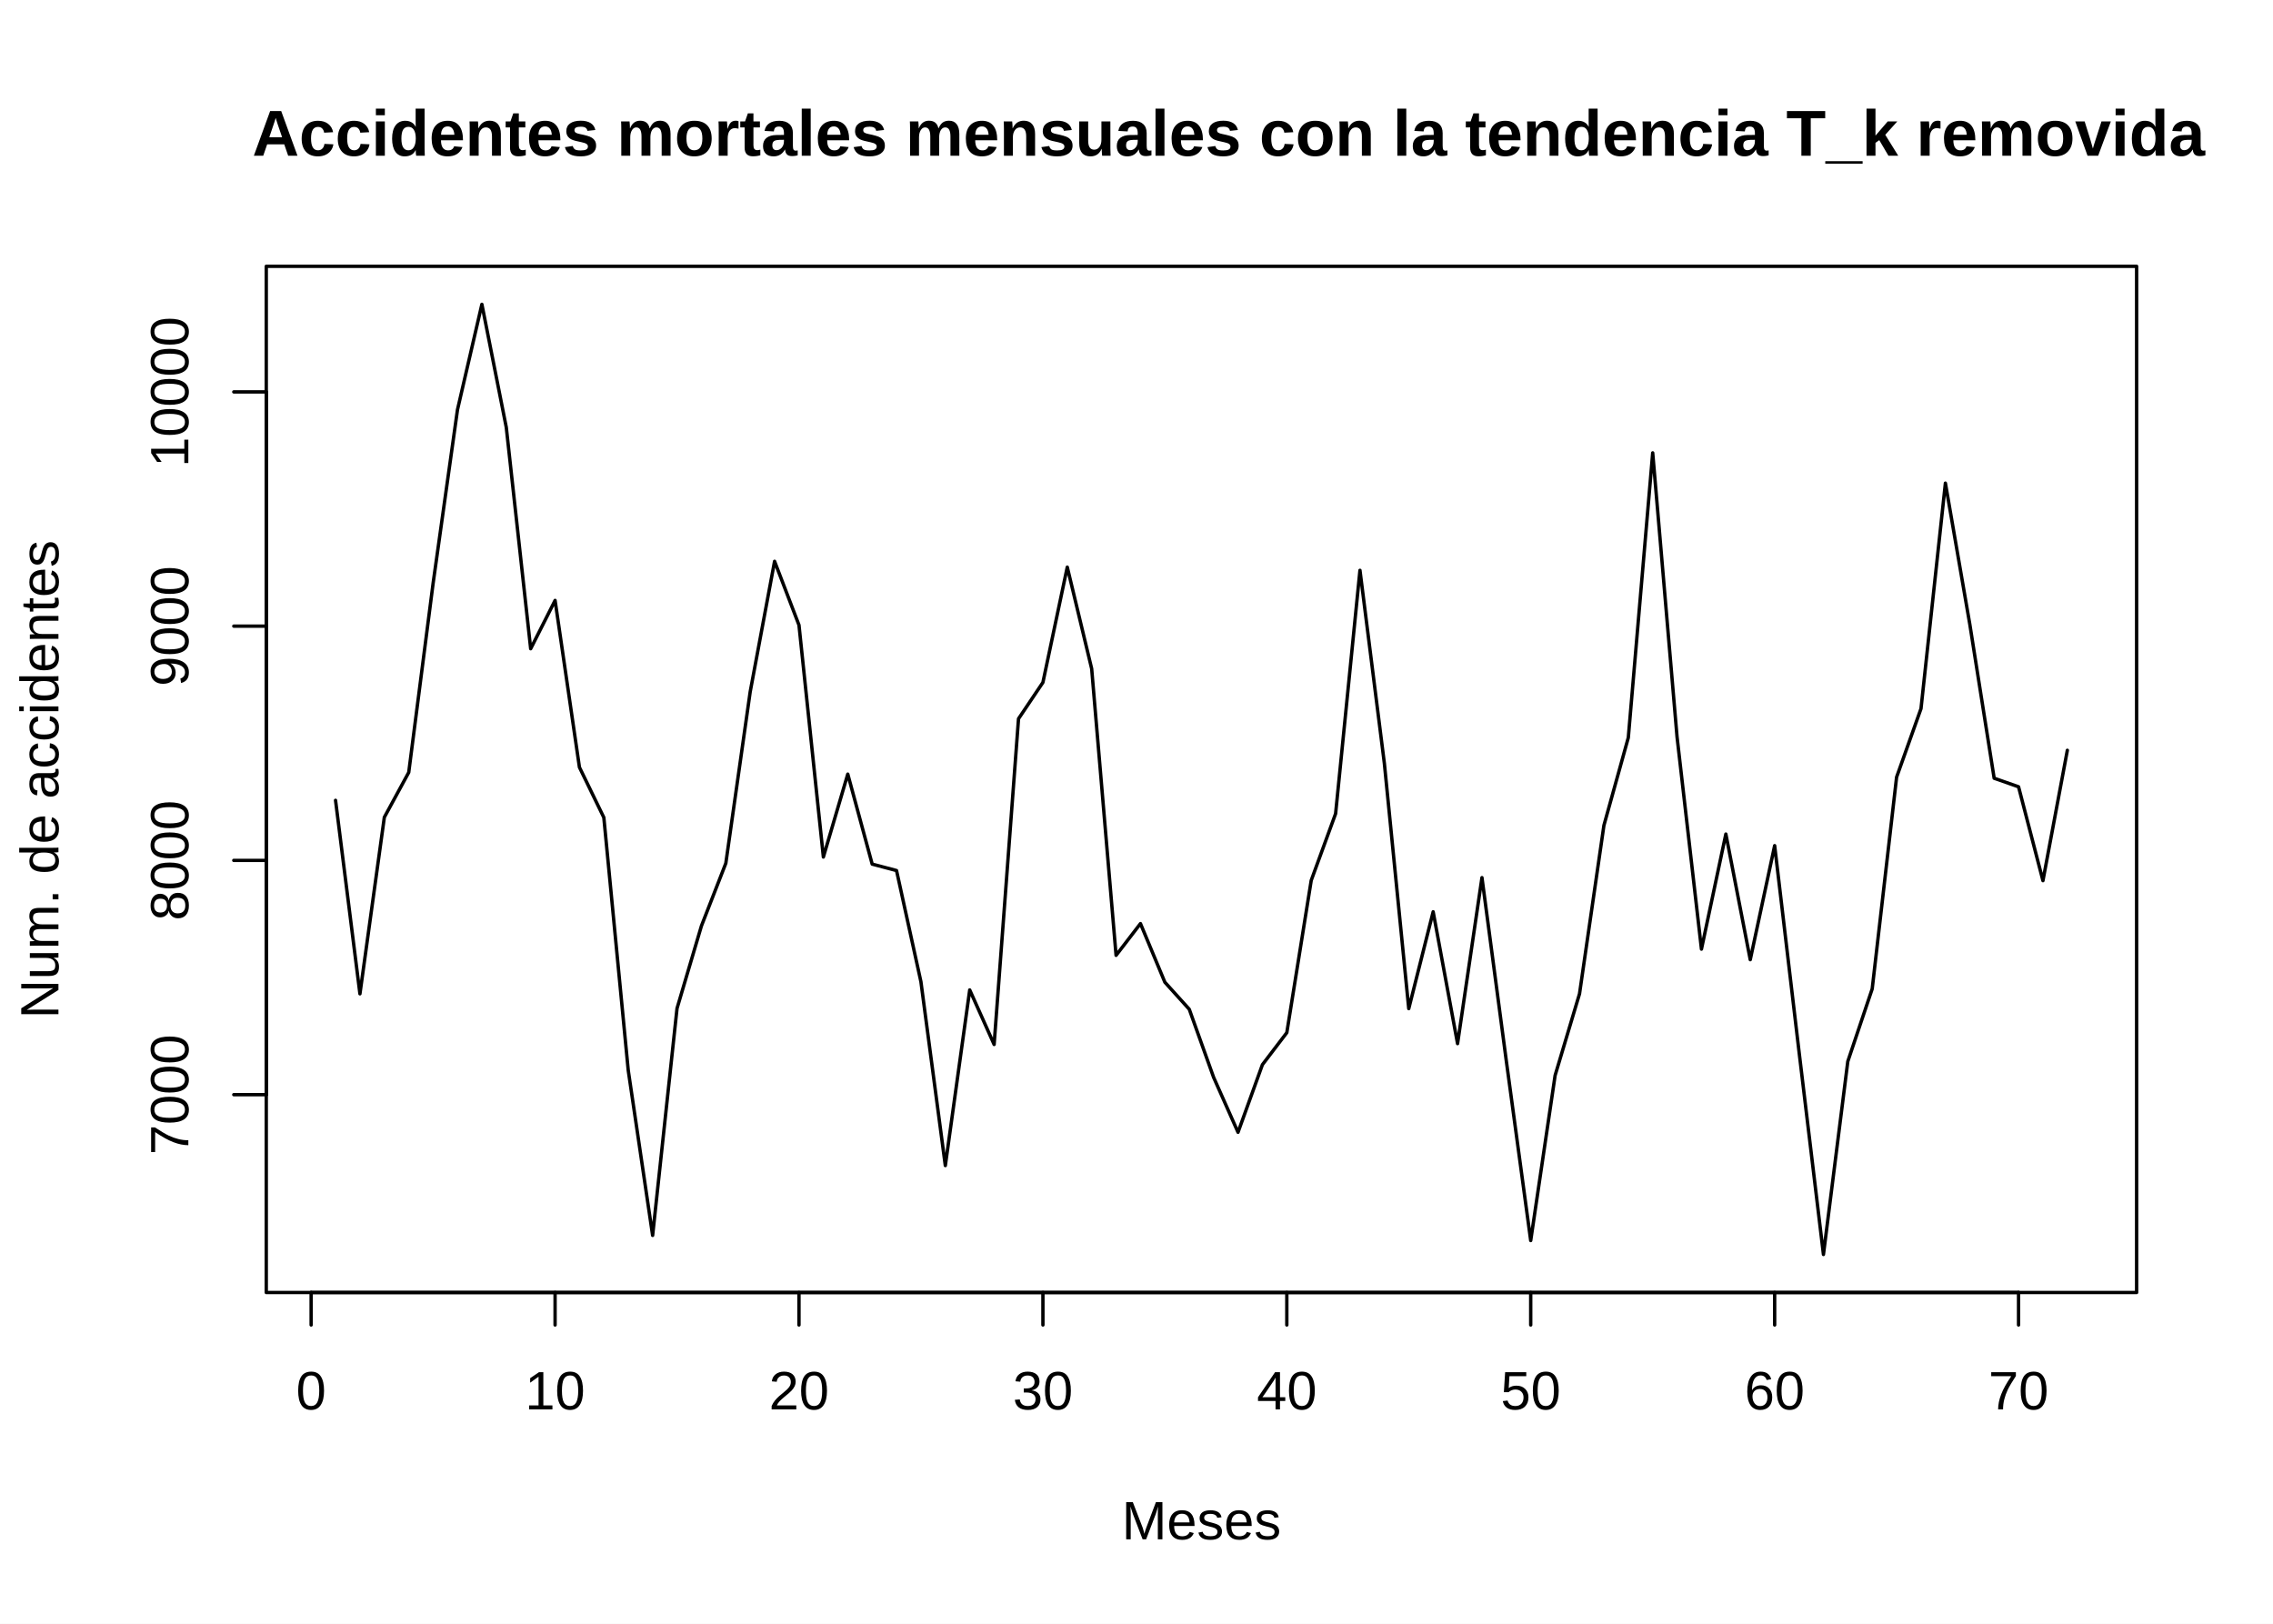
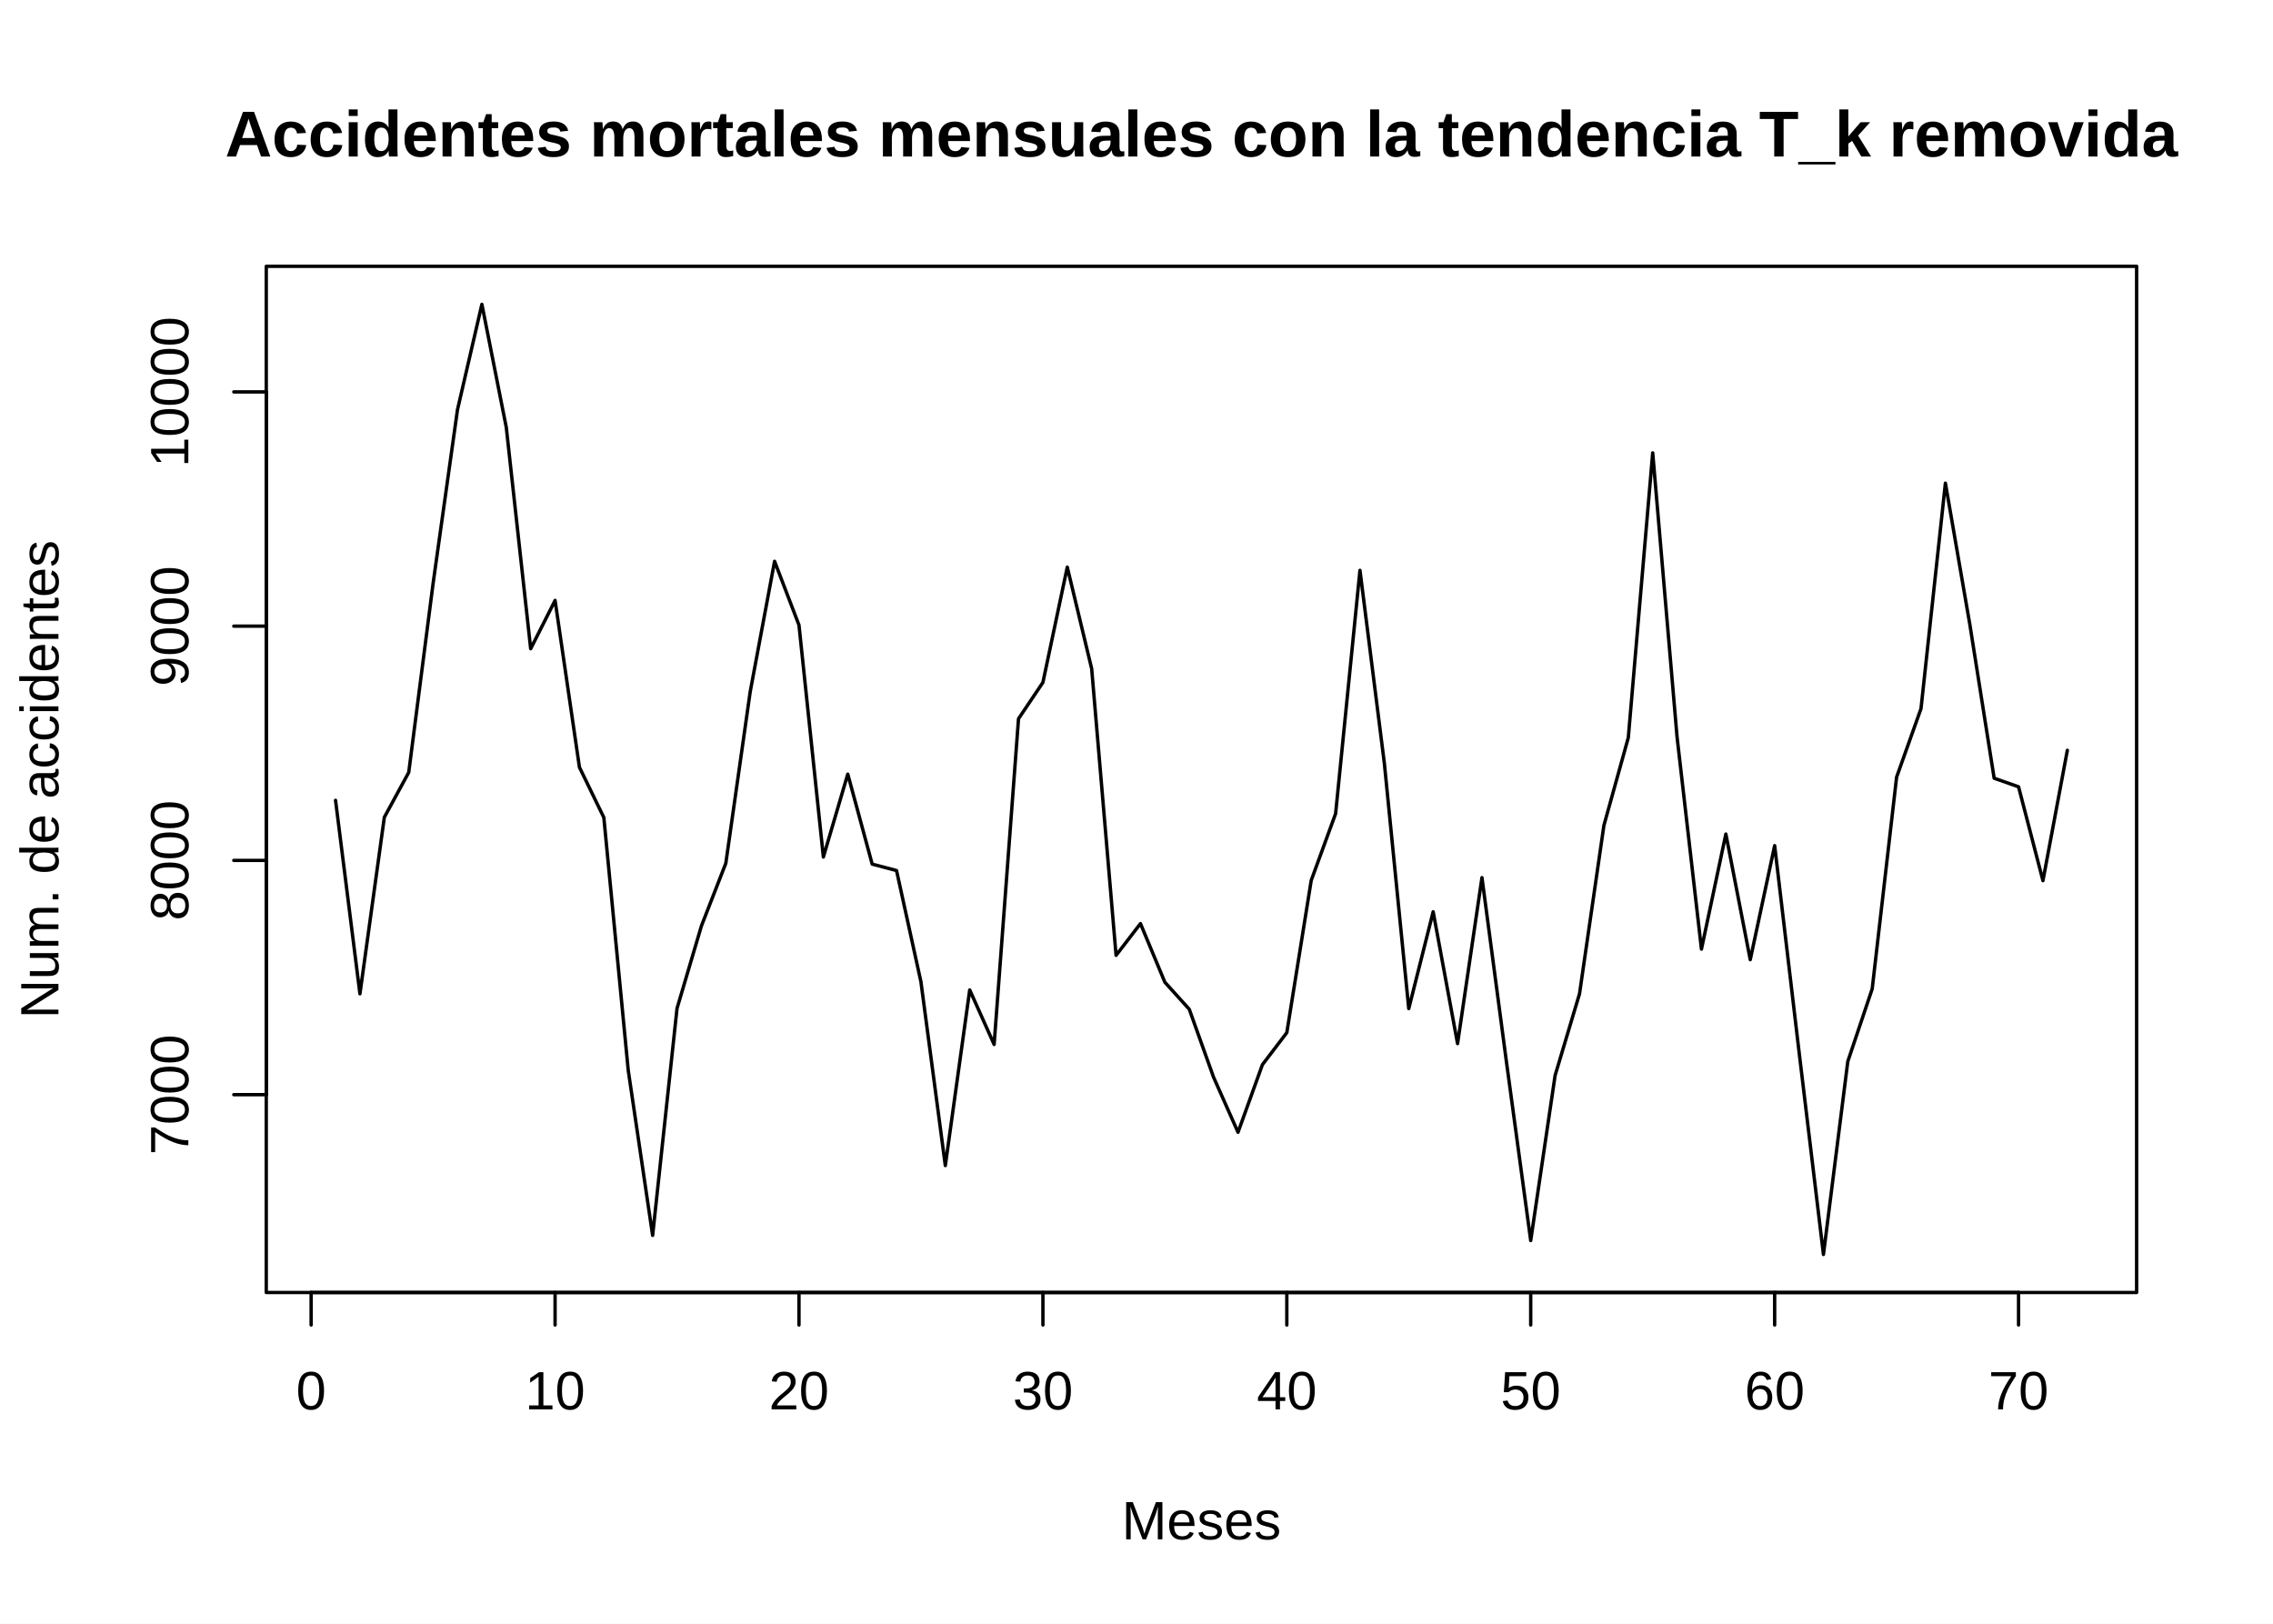
- <svg xmlns="http://www.w3.org/2000/svg" viewBox="0 0 504.00 360.00">
+ <svg xmlns="http://www.w3.org/2000/svg" class="svglite" width="504.00pt" height="360.00pt" viewBox="0 0 504.00 360.00">
  <defs>
    <style type="text/css">
-     line, polyline, polygon, path, rect, circle {
+     .svglite line, .svglite polyline, .svglite polygon, .svglite path, .svglite rect, .svglite circle {
      fill: none;
      stroke: #000000;
      stroke-linecap: round;
      stroke-linejoin: round;
      stroke-miterlimit: 10.00;
    }
+     .svglite text {
+       white-space: pre;
+     }
  </style>
  </defs>
  <rect width="100%" height="100%" style="stroke: none; fill: #FFFFFF;" />
  <defs>
-     <clipPath id="cpNTkuMDR8NDczLjc2fDI4Ni41Nnw1OS4wNA==">
+     <clipPath id="cpMC4wMHw1MDQuMDB8MC4wMHwzNjAuMDA=">
+       <rect x="0.00" y="0.00" width="504.00" height="360.00" />
+     </clipPath>
+   </defs>
+   <g clip-path="url(#cpMC4wMHw1MDQuMDB8MC4wMHwzNjAuMDA=)">
+ </g>
+   <defs>
+     <clipPath id="cpNTkuMDR8NDczLjc2fDU5LjA0fDI4Ni41Ng==">
      <rect x="59.04" y="59.04" width="414.72" height="227.52" />
    </clipPath>
  </defs>
-   <polyline points="74.40,177.44 79.81,220.34 85.22,181.20 90.63,171.25 96.03,129.36 101.44,90.84 106.85,67.47 112.26,94.75 117.67,143.83 123.08,133.12 128.48,170.11 133.89,181.25 139.30,237.29 144.71,273.90 150.12,223.57 155.53,205.29 160.94,191.39 166.34,153.40 171.75,124.45 177.16,138.59 182.57,190.01 187.98,171.63 193.39,191.58 198.79,193.01 204.20,217.67 209.61,258.42 215.02,219.48 220.43,231.57 225.84,159.35 231.25,151.30 236.65,125.74 242.06,148.26 247.47,211.81 252.88,204.77 258.29,217.77 263.70,223.76 269.10,238.86 274.51,251.04 279.92,236.05 285.33,228.95 290.74,195.20 296.15,180.39 301.55,126.45 306.96,169.25 312.37,223.62 317.78,202.15 323.19,231.38 328.60,194.58 334.01,235.29 339.41,275.04 344.82,238.43 350.23,220.34 355.64,183.01 361.05,163.54 366.46,100.41 371.86,163.40 377.27,210.43 382.68,184.92 388.09,212.77 393.50,187.49 398.91,233.19 404.32,278.13 409.72,235.33 415.13,219.24 420.54,172.30 425.95,157.11 431.36,107.12 436.77,138.40 442.17,172.54 447.58,174.44 452.99,195.25 458.40,166.35 " style="stroke-width: 0.75;" clip-path="url(#cpNTkuMDR8NDczLjc2fDI4Ni41Nnw1OS4wNA==)" />
-   <defs>
-     <clipPath id="cpMC4wMHw1MDQuMDB8MzYwLjAwfDAuMDA=">
-       <rect x="0.00" y="0.00" width="504.00" height="360.00" />
-     </clipPath>
-   </defs>
-   <line x1="68.99" y1="286.56" x2="447.58" y2="286.56" style="stroke-width: 0.75;" clip-path="url(#cpMC4wMHw1MDQuMDB8MzYwLjAwfDAuMDA=)" />
-   <line x1="68.99" y1="286.56" x2="68.99" y2="293.76" style="stroke-width: 0.75;" clip-path="url(#cpMC4wMHw1MDQuMDB8MzYwLjAwfDAuMDA=)" />
-   <line x1="123.08" y1="286.56" x2="123.08" y2="293.76" style="stroke-width: 0.75;" clip-path="url(#cpMC4wMHw1MDQuMDB8MzYwLjAwfDAuMDA=)" />
-   <line x1="177.16" y1="286.56" x2="177.16" y2="293.76" style="stroke-width: 0.75;" clip-path="url(#cpMC4wMHw1MDQuMDB8MzYwLjAwfDAuMDA=)" />
-   <line x1="231.25" y1="286.56" x2="231.25" y2="293.76" style="stroke-width: 0.75;" clip-path="url(#cpMC4wMHw1MDQuMDB8MzYwLjAwfDAuMDA=)" />
-   <line x1="285.33" y1="286.56" x2="285.33" y2="293.76" style="stroke-width: 0.75;" clip-path="url(#cpMC4wMHw1MDQuMDB8MzYwLjAwfDAuMDA=)" />
-   <line x1="339.41" y1="286.56" x2="339.41" y2="293.76" style="stroke-width: 0.75;" clip-path="url(#cpMC4wMHw1MDQuMDB8MzYwLjAwfDAuMDA=)" />
-   <line x1="393.50" y1="286.56" x2="393.50" y2="293.76" style="stroke-width: 0.75;" clip-path="url(#cpMC4wMHw1MDQuMDB8MzYwLjAwfDAuMDA=)" />
-   <line x1="447.58" y1="286.56" x2="447.58" y2="293.76" style="stroke-width: 0.75;" clip-path="url(#cpMC4wMHw1MDQuMDB8MzYwLjAwfDAuMDA=)" />
-   <g clip-path="url(#cpMC4wMHw1MDQuMDB8MzYwLjAwfDAuMDA=)">
-     <text x="65.65" y="312.48" style="font-size: 12.00px; font-family: Arial;" textLength="6.67px" lengthAdjust="spacingAndGlyphs">0</text>
+   <g clip-path="url(#cpNTkuMDR8NDczLjc2fDU5LjA0fDI4Ni41Ng==)">
+     <polyline points="74.40,177.44 79.81,220.34 85.22,181.20 90.63,171.25 96.03,129.36 101.44,90.84 106.85,67.47 112.26,94.75 117.67,143.83 123.08,133.12 128.48,170.11 133.89,181.25 139.30,237.29 144.71,273.90 150.12,223.57 155.53,205.29 160.94,191.39 166.34,153.40 171.75,124.45 177.16,138.59 182.57,190.01 187.98,171.63 193.39,191.58 198.79,193.01 204.20,217.67 209.61,258.42 215.02,219.48 220.43,231.57 225.84,159.35 231.25,151.30 236.65,125.74 242.06,148.26 247.47,211.81 252.88,204.77 258.29,217.77 263.70,223.76 269.10,238.86 274.51,251.04 279.92,236.05 285.33,228.95 290.74,195.20 296.15,180.39 301.55,126.45 306.96,169.25 312.37,223.62 317.78,202.15 323.19,231.38 328.60,194.58 334.01,235.29 339.41,275.04 344.82,238.43 350.23,220.34 355.64,183.01 361.05,163.54 366.46,100.41 371.86,163.40 377.27,210.43 382.68,184.92 388.09,212.77 393.50,187.49 398.91,233.19 404.32,278.13 409.72,235.33 415.13,219.24 420.54,172.30 425.95,157.11 431.36,107.12 436.77,138.40 442.17,172.54 447.58,174.44 452.99,195.25 458.40,166.35 " style="stroke-width: 0.75;" />
  </g>
-   <g clip-path="url(#cpMC4wMHw1MDQuMDB8MzYwLjAwfDAuMDA=)">
-     <text x="116.40" y="312.48" style="font-size: 12.00px; font-family: Arial;" textLength="13.35px" lengthAdjust="spacingAndGlyphs">10</text>
-   </g>
-   <g clip-path="url(#cpMC4wMHw1MDQuMDB8MzYwLjAwfDAuMDA=)">
-     <text x="170.49" y="312.48" style="font-size: 12.00px; font-family: Arial;" textLength="13.35px" lengthAdjust="spacingAndGlyphs">20</text>
-   </g>
-   <g clip-path="url(#cpMC4wMHw1MDQuMDB8MzYwLjAwfDAuMDA=)">
-     <text x="224.57" y="312.48" style="font-size: 12.00px; font-family: Arial;" textLength="13.35px" lengthAdjust="spacingAndGlyphs">30</text>
-   </g>
-   <g clip-path="url(#cpMC4wMHw1MDQuMDB8MzYwLjAwfDAuMDA=)">
-     <text x="278.66" y="312.48" style="font-size: 12.00px; font-family: Arial;" textLength="13.35px" lengthAdjust="spacingAndGlyphs">40</text>
-   </g>
-   <g clip-path="url(#cpMC4wMHw1MDQuMDB8MzYwLjAwfDAuMDA=)">
-     <text x="332.74" y="312.48" style="font-size: 12.00px; font-family: Arial;" textLength="13.35px" lengthAdjust="spacingAndGlyphs">50</text>
-   </g>
-   <g clip-path="url(#cpMC4wMHw1MDQuMDB8MzYwLjAwfDAuMDA=)">
-     <text x="386.82" y="312.48" style="font-size: 12.00px; font-family: Arial;" textLength="13.35px" lengthAdjust="spacingAndGlyphs">60</text>
-   </g>
-   <g clip-path="url(#cpMC4wMHw1MDQuMDB8MzYwLjAwfDAuMDA=)">
-     <text x="440.91" y="312.48" style="font-size: 12.00px; font-family: Arial;" textLength="13.35px" lengthAdjust="spacingAndGlyphs">70</text>
-   </g>
-   <line x1="59.04" y1="242.70" x2="59.04" y2="86.89" style="stroke-width: 0.75;" clip-path="url(#cpMC4wMHw1MDQuMDB8MzYwLjAwfDAuMDA=)" />
-   <line x1="59.04" y1="242.70" x2="51.84" y2="242.70" style="stroke-width: 0.75;" clip-path="url(#cpMC4wMHw1MDQuMDB8MzYwLjAwfDAuMDA=)" />
-   <line x1="59.04" y1="190.76" x2="51.84" y2="190.76" style="stroke-width: 0.75;" clip-path="url(#cpMC4wMHw1MDQuMDB8MzYwLjAwfDAuMDA=)" />
-   <line x1="59.04" y1="138.82" x2="51.84" y2="138.82" style="stroke-width: 0.75;" clip-path="url(#cpMC4wMHw1MDQuMDB8MzYwLjAwfDAuMDA=)" />
-   <line x1="59.04" y1="86.89" x2="51.84" y2="86.89" style="stroke-width: 0.75;" clip-path="url(#cpMC4wMHw1MDQuMDB8MzYwLjAwfDAuMDA=)" />
-   <g clip-path="url(#cpMC4wMHw1MDQuMDB8MzYwLjAwfDAuMDA=)">
-     <text transform="translate(41.76,256.04) rotate(-90)" style="font-size: 12.00px; font-family: Arial;" textLength="26.70px" lengthAdjust="spacingAndGlyphs">7000</text>
-   </g>
-   <g clip-path="url(#cpMC4wMHw1MDQuMDB8MzYwLjAwfDAuMDA=)">
-     <text transform="translate(41.76,204.11) rotate(-90)" style="font-size: 12.00px; font-family: Arial;" textLength="26.70px" lengthAdjust="spacingAndGlyphs">8000</text>
-   </g>
-   <g clip-path="url(#cpMC4wMHw1MDQuMDB8MzYwLjAwfDAuMDA=)">
-     <text transform="translate(41.76,152.17) rotate(-90)" style="font-size: 12.00px; font-family: Arial;" textLength="26.70px" lengthAdjust="spacingAndGlyphs">9000</text>
-   </g>
-   <g clip-path="url(#cpMC4wMHw1MDQuMDB8MzYwLjAwfDAuMDA=)">
-     <text transform="translate(41.76,103.57) rotate(-90)" style="font-size: 12.00px; font-family: Arial;" textLength="33.37px" lengthAdjust="spacingAndGlyphs">10000</text>
-   </g>
-   <polyline points="59.04,286.56 473.76,286.56 473.76,59.04 59.04,59.04 59.04,286.56 " style="stroke-width: 0.75;" clip-path="url(#cpMC4wMHw1MDQuMDB8MzYwLjAwfDAuMDA=)" />
-   <g clip-path="url(#cpMC4wMHw1MDQuMDB8MzYwLjAwfDAuMDA=)">
-     <text x="55.93" y="34.53" style="font-size: 14.40px; font-weight: bold; font-family: Arial;" textLength="420.94px" lengthAdjust="spacingAndGlyphs">Accidentes mortales mensuales con la tendencia T_k removida</text>
-   </g>
-   <g clip-path="url(#cpMC4wMHw1MDQuMDB8MzYwLjAwfDAuMDA=)">
-     <text x="248.73" y="341.28" style="font-size: 12.00px; font-family: Arial;" textLength="35.34px" lengthAdjust="spacingAndGlyphs">Meses</text>
-   </g>
-   <g clip-path="url(#cpMC4wMHw1MDQuMDB8MzYwLjAwfDAuMDA=)">
-     <text transform="translate(12.96,225.83) rotate(-90)" style="font-size: 12.00px; font-family: Arial;" textLength="106.05px" lengthAdjust="spacingAndGlyphs">Num. de accidentes</text>
+   <g clip-path="url(#cpMC4wMHw1MDQuMDB8MC4wMHwzNjAuMDA=)">
+     <line x1="68.99" y1="286.56" x2="447.58" y2="286.56" style="stroke-width: 0.75;" />
+     <line x1="68.99" y1="286.56" x2="68.99" y2="293.76" style="stroke-width: 0.75;" />
+     <line x1="123.08" y1="286.56" x2="123.08" y2="293.76" style="stroke-width: 0.75;" />
+     <line x1="177.16" y1="286.56" x2="177.16" y2="293.76" style="stroke-width: 0.75;" />
+     <line x1="231.25" y1="286.56" x2="231.25" y2="293.76" style="stroke-width: 0.75;" />
+     <line x1="285.33" y1="286.56" x2="285.33" y2="293.76" style="stroke-width: 0.75;" />
+     <line x1="339.41" y1="286.56" x2="339.41" y2="293.76" style="stroke-width: 0.75;" />
+     <line x1="393.50" y1="286.56" x2="393.50" y2="293.76" style="stroke-width: 0.75;" />
+     <line x1="447.58" y1="286.56" x2="447.58" y2="293.76" style="stroke-width: 0.75;" />
+     <text x="68.99" y="312.48" text-anchor="middle" style="font-size: 12.00px; font-family: &quot;Arial&quot;;" textLength="6.67px" lengthAdjust="spacingAndGlyphs">0</text>
+     <text x="123.08" y="312.48" text-anchor="middle" style="font-size: 12.00px; font-family: &quot;Arial&quot;;" textLength="13.35px" lengthAdjust="spacingAndGlyphs">10</text>
+     <text x="177.16" y="312.48" text-anchor="middle" style="font-size: 12.00px; font-family: &quot;Arial&quot;;" textLength="13.35px" lengthAdjust="spacingAndGlyphs">20</text>
+     <text x="231.25" y="312.48" text-anchor="middle" style="font-size: 12.00px; font-family: &quot;Arial&quot;;" textLength="13.35px" lengthAdjust="spacingAndGlyphs">30</text>
+     <text x="285.33" y="312.48" text-anchor="middle" style="font-size: 12.00px; font-family: &quot;Arial&quot;;" textLength="13.35px" lengthAdjust="spacingAndGlyphs">40</text>
+     <text x="339.41" y="312.48" text-anchor="middle" style="font-size: 12.00px; font-family: &quot;Arial&quot;;" textLength="13.35px" lengthAdjust="spacingAndGlyphs">50</text>
+     <text x="393.50" y="312.48" text-anchor="middle" style="font-size: 12.00px; font-family: &quot;Arial&quot;;" textLength="13.35px" lengthAdjust="spacingAndGlyphs">60</text>
+     <text x="447.58" y="312.48" text-anchor="middle" style="font-size: 12.00px; font-family: &quot;Arial&quot;;" textLength="13.35px" lengthAdjust="spacingAndGlyphs">70</text>
+     <line x1="59.04" y1="242.70" x2="59.04" y2="86.89" style="stroke-width: 0.75;" />
+     <line x1="59.04" y1="242.70" x2="51.84" y2="242.70" style="stroke-width: 0.75;" />
+     <line x1="59.04" y1="190.76" x2="51.84" y2="190.76" style="stroke-width: 0.75;" />
+     <line x1="59.04" y1="138.82" x2="51.84" y2="138.82" style="stroke-width: 0.75;" />
+     <line x1="59.04" y1="86.89" x2="51.84" y2="86.89" style="stroke-width: 0.75;" />
+     <text transform="translate(41.76,242.70) rotate(-90)" text-anchor="middle" style="font-size: 12.00px; font-family: &quot;Arial&quot;;" textLength="26.70px" lengthAdjust="spacingAndGlyphs">7000</text>
+     <text transform="translate(41.76,190.76) rotate(-90)" text-anchor="middle" style="font-size: 12.00px; font-family: &quot;Arial&quot;;" textLength="26.70px" lengthAdjust="spacingAndGlyphs">8000</text>
+     <text transform="translate(41.76,138.82) rotate(-90)" text-anchor="middle" style="font-size: 12.00px; font-family: &quot;Arial&quot;;" textLength="26.70px" lengthAdjust="spacingAndGlyphs">9000</text>
+     <text transform="translate(41.76,86.89) rotate(-90)" text-anchor="middle" style="font-size: 12.00px; font-family: &quot;Arial&quot;;" textLength="33.37px" lengthAdjust="spacingAndGlyphs">10000</text>
+     <polygon points="59.04,286.56 473.76,286.56 473.76,59.04 59.04,59.04 " style="stroke-width: 0.75;" />
+     <text x="266.40" y="34.70" text-anchor="middle" style="font-size: 14.40px; font-weight: bold; font-family: &quot;Arial&quot;;" textLength="432.75px" lengthAdjust="spacingAndGlyphs">Accidentes mortales mensuales con la tendencia T_k removida</text>
+     <text x="266.40" y="341.28" text-anchor="middle" style="font-size: 12.00px; font-family: &quot;Arial&quot;;" textLength="35.34px" lengthAdjust="spacingAndGlyphs">Meses</text>
+     <text transform="translate(12.96,172.80) rotate(-90)" text-anchor="middle" style="font-size: 12.00px; font-family: &quot;Arial&quot;;" textLength="106.05px" lengthAdjust="spacingAndGlyphs">Num. de accidentes</text>
  </g>
</svg>
